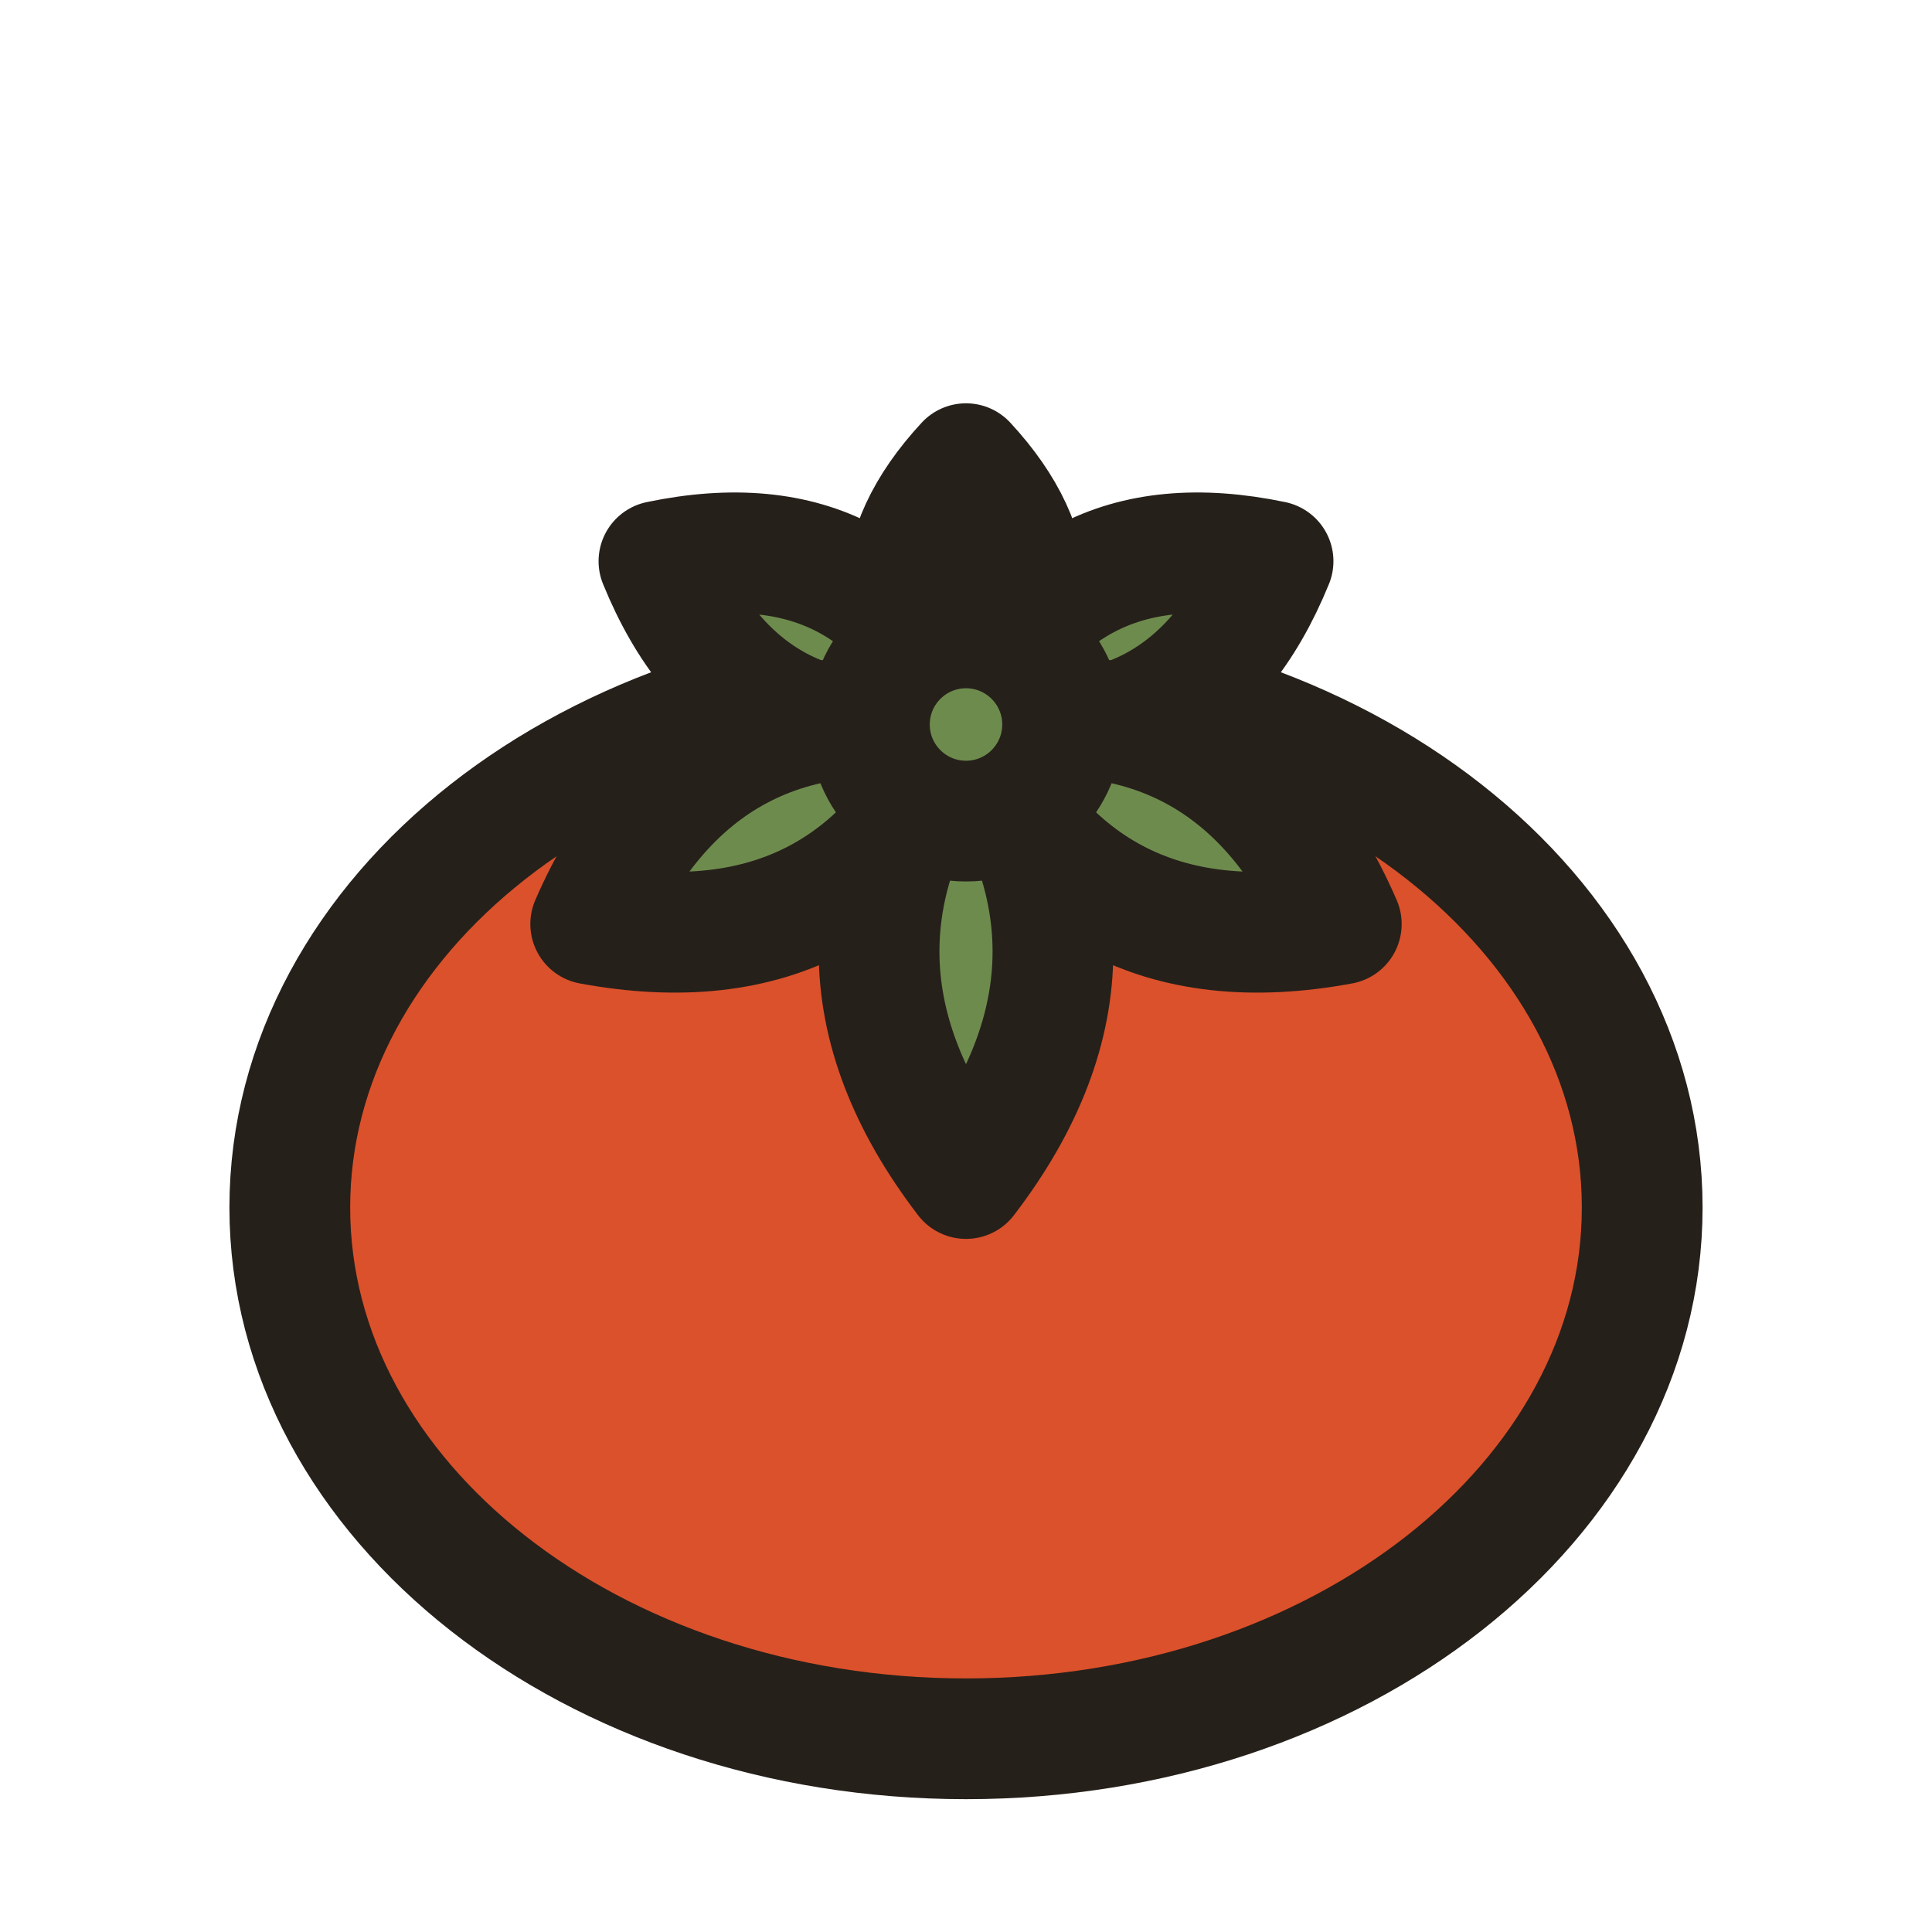
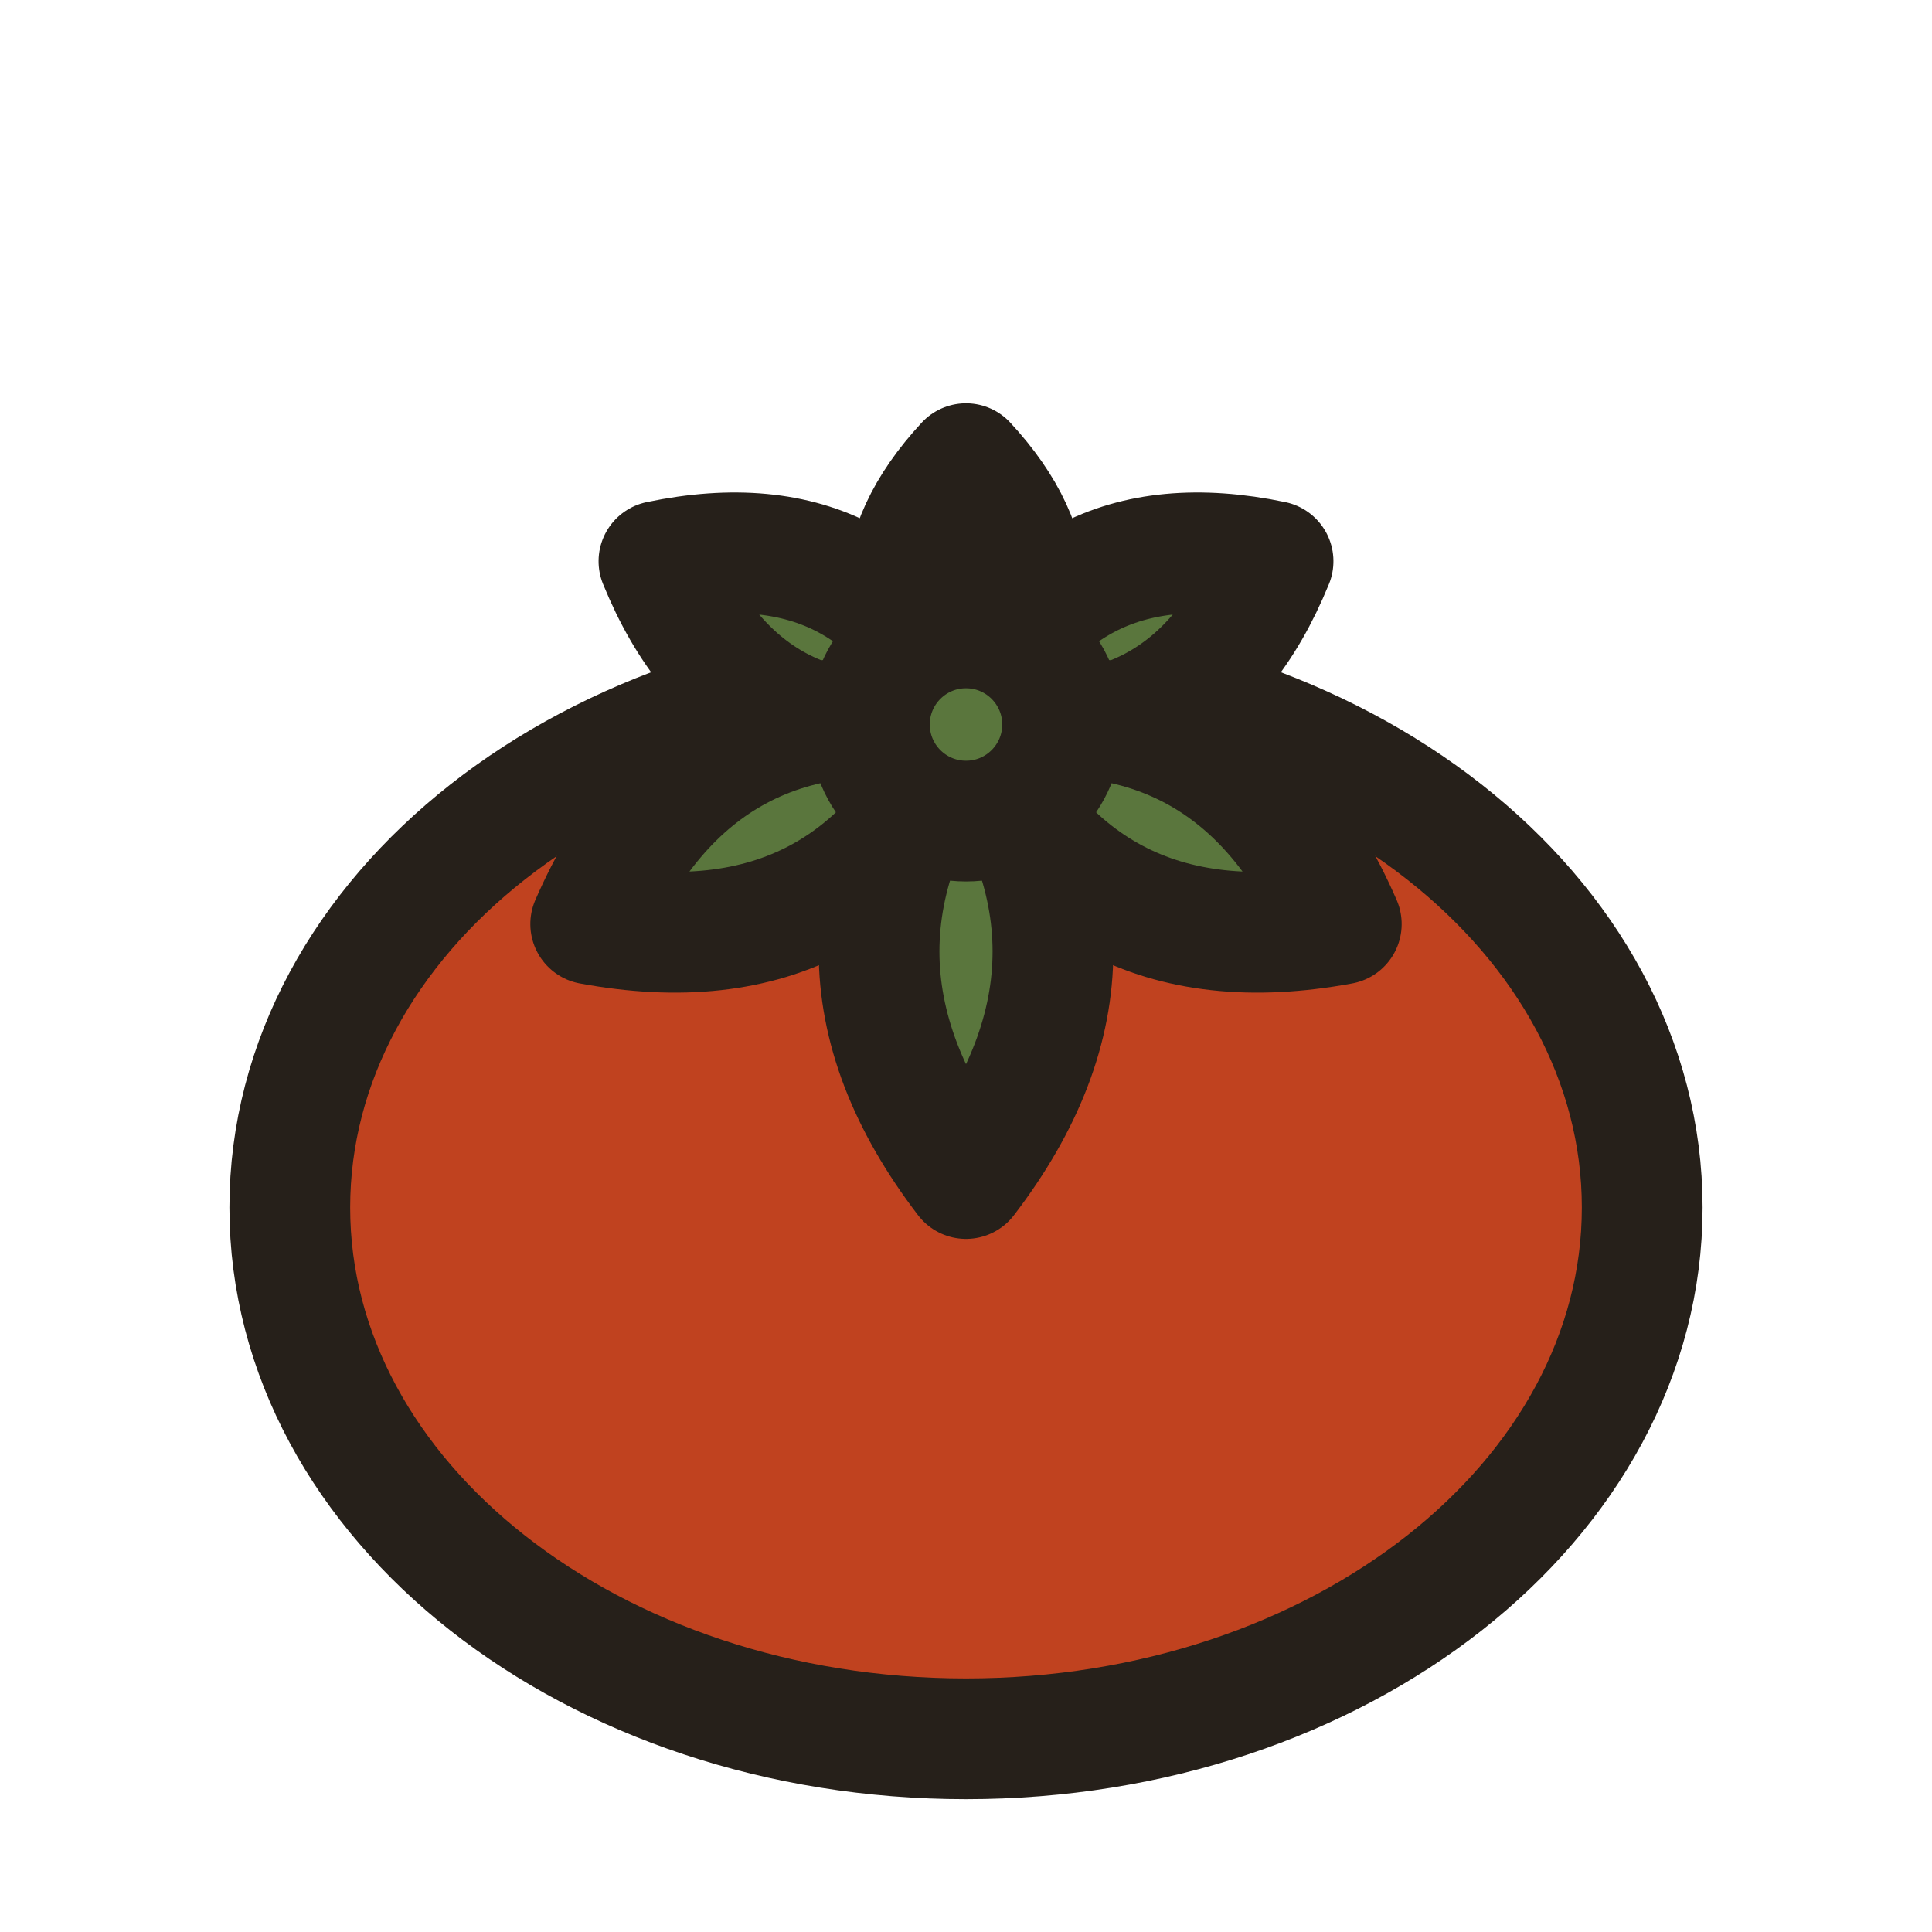
<svg xmlns="http://www.w3.org/2000/svg" viewBox="0 0 40 40">
-   <ellipse cx="20" cy="25" rx="14" ry="11" fill="#DB512B" stroke="#26201A" stroke-width="2.5" />
-   <g fill="#6E8B4E" stroke="#26201A" stroke-width="2.5" stroke-linejoin="round">
+   <ellipse cx="20" cy="25" rx="14" ry="11" fill="#C0421F" stroke="#26201A" stroke-width="2.5" />
+   <g fill="#5A763D" stroke="#26201A" stroke-width="2.5" stroke-linejoin="round">
    <path d="M0 0 Q-2.5 -2.7 0 -5.4 Q2.5 -2.7 0 0Z" transform="translate(20 15) rotate(0)" />
    <path d="M0 0 Q-3 -3.6 0 -7.2 Q3 -3.6 0 0Z" transform="translate(20 15) rotate(62)" />
    <path d="M0 0 Q-3 -3.6 0 -7.2 Q3 -3.6 0 0Z" transform="translate(20 15) rotate(298)" />
    <path d="M0 0 Q-3.5 -4.4 0 -8.8 Q3.5 -4.4 0 0Z" transform="translate(20 15) rotate(118)" />
    <path d="M0 0 Q-3.5 -4.4 0 -8.8 Q3.5 -4.4 0 0Z" transform="translate(20 15) rotate(242)" />
    <path d="M0 0 Q-3.6 -4.7 0 -9.4 Q3.6 -4.7 0 0Z" transform="translate(20 15) rotate(180)" />
  </g>
-   <circle cx="20" cy="15" r="2" fill="#6E8B4E" stroke="#26201A" stroke-width="2.5" />
+   <circle cx="20" cy="15" r="2" fill="#5A763D" stroke="#26201A" stroke-width="2.5" />
</svg>
